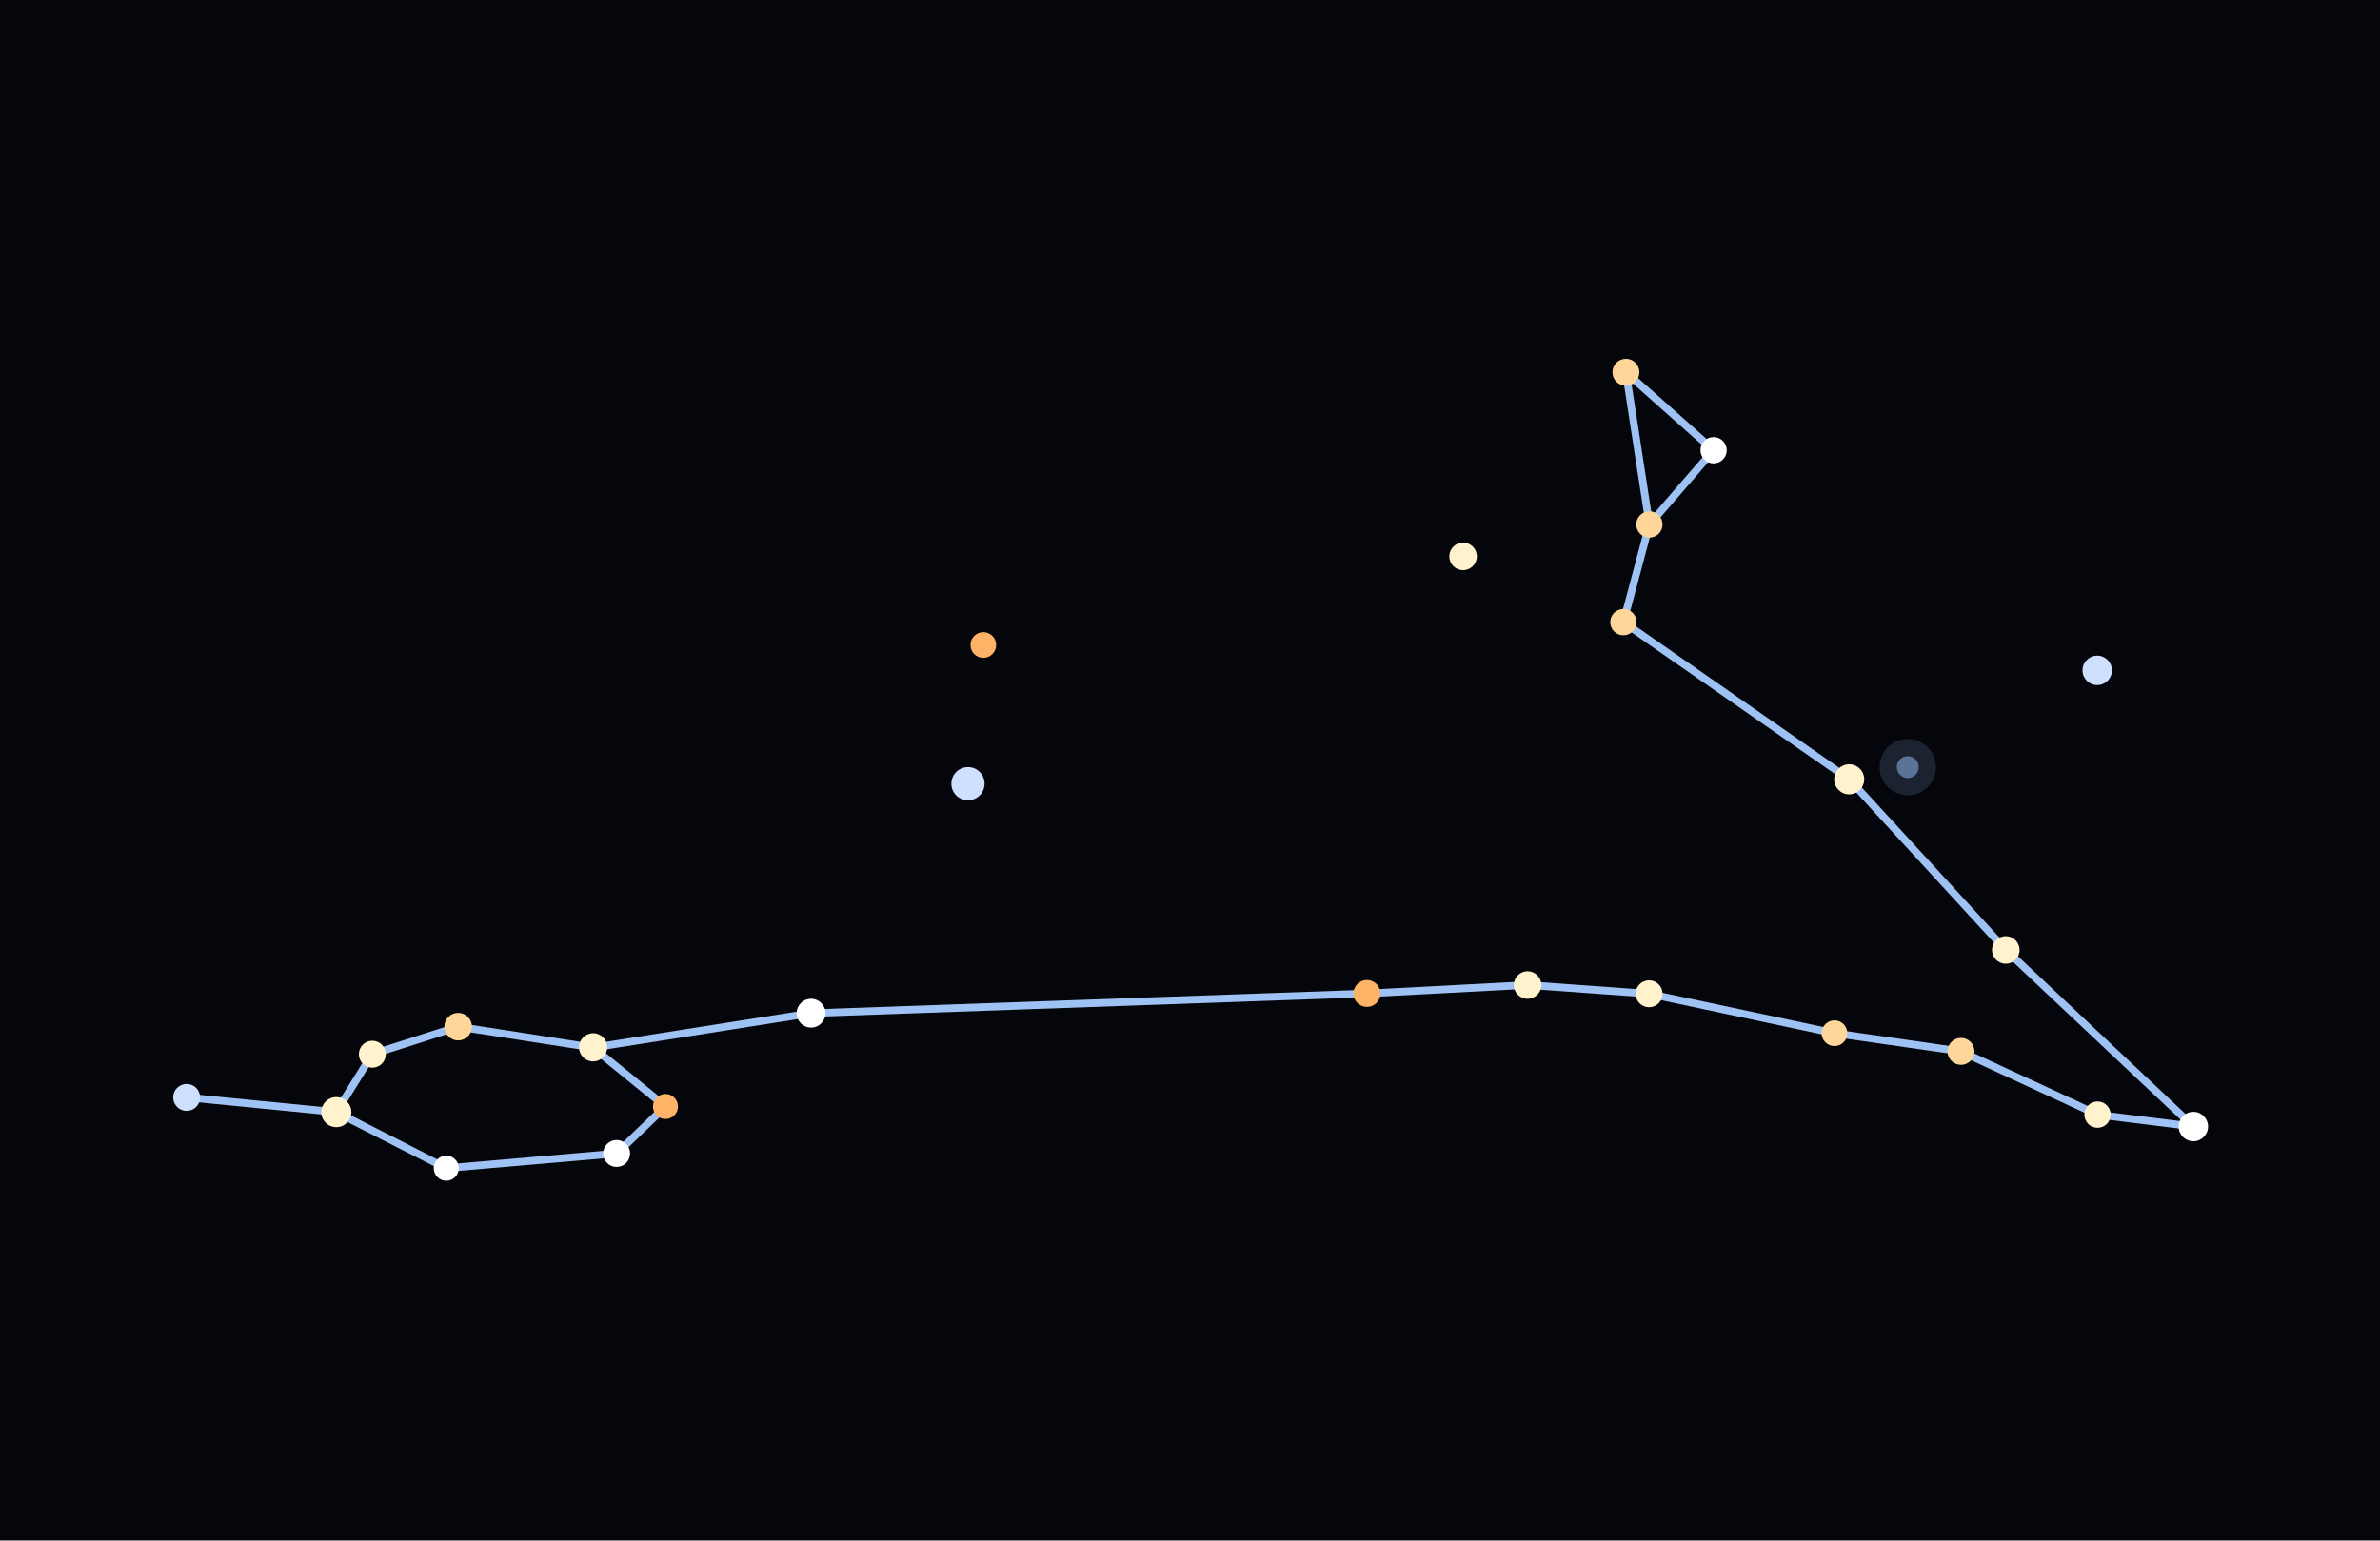
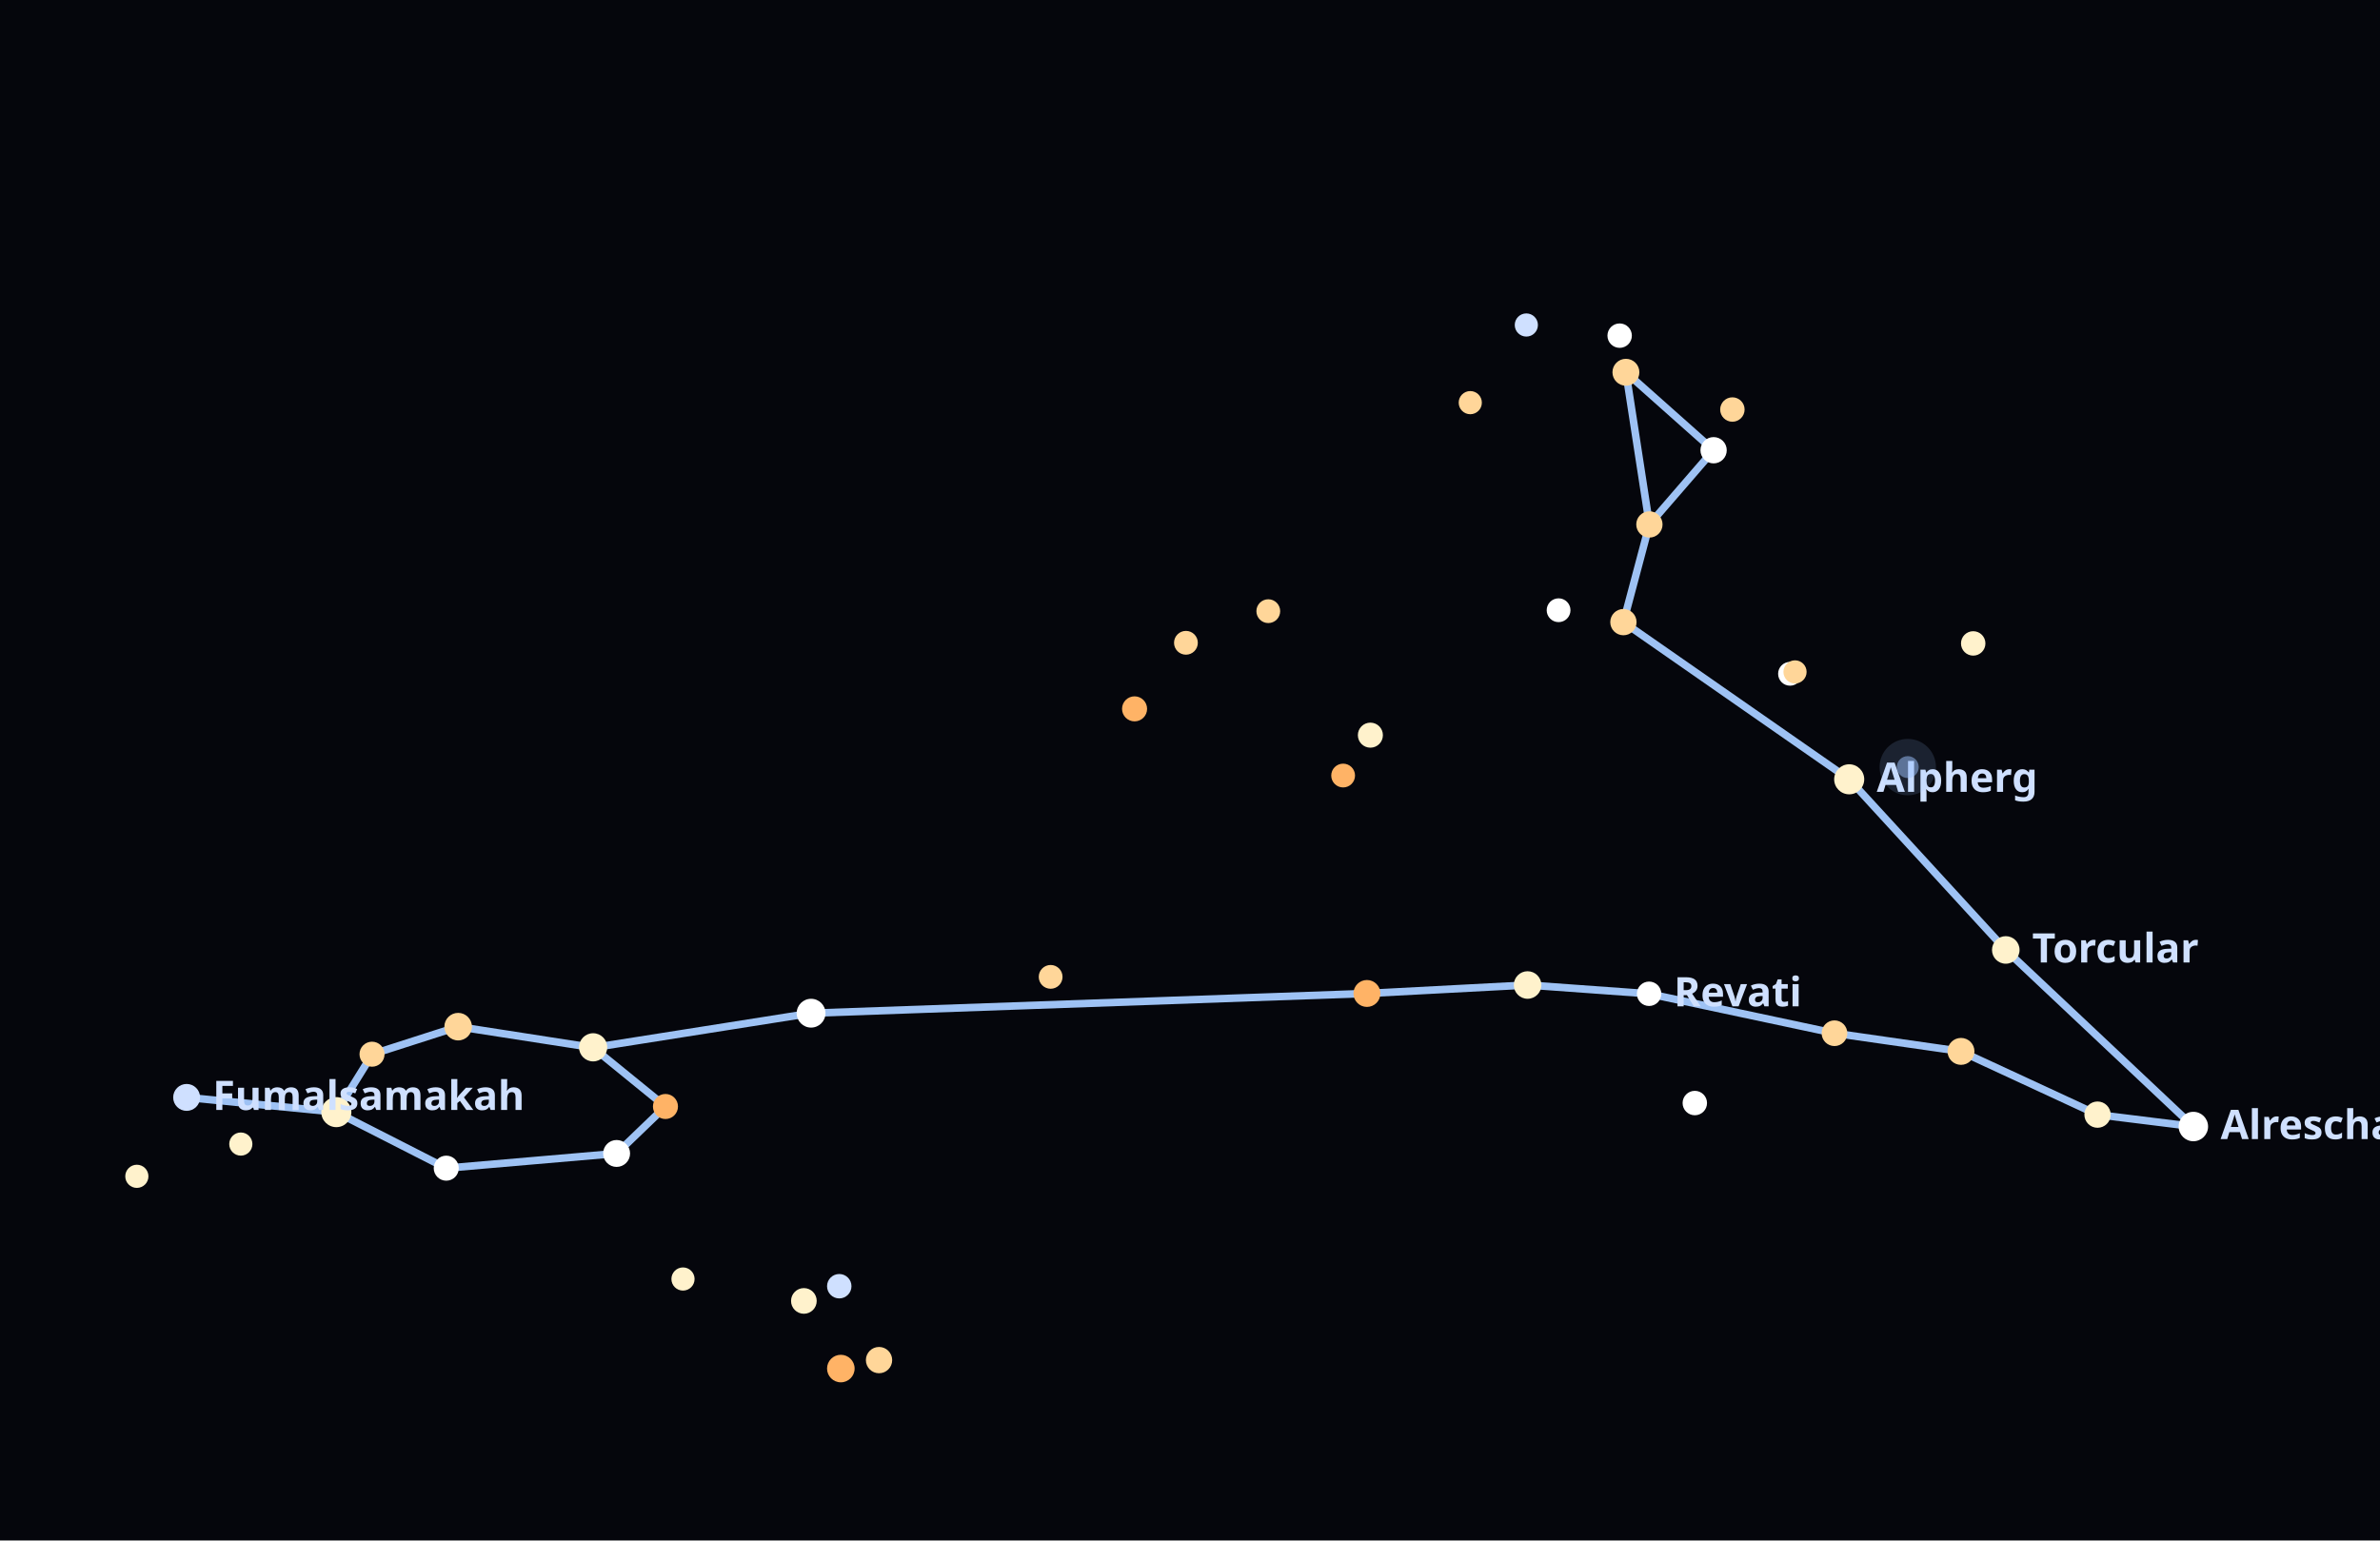
<svg xmlns="http://www.w3.org/2000/svg" viewBox="0 0 760 492" font-family="Audiowide, Segoe UI, sans-serif">
  <rect width="760" height="492" fill="#05060c" />
-   <polyline class="fig-line" points="526.7,167.5 519.2,118.9 547.2,143.8 526.7,167.5 518.4,198.7 590.5,248.9 640.5,303.4 700.4,359.8 669.8,356.0 626.2,335.8 585.8,330.0 526.6,317.4 487.8,314.6 436.5,317.3 259.0,323.6 189.4,334.6 146.3,327.9 118.9,336.7 107.4,355.2 142.5,373.1 196.9,368.4 212.5,353.4 189.4,334.6" fill="none" stroke="#a6ccff" stroke-width="2.4" stroke-opacity="0.95" stroke-linejoin="round" data-seq="5742,5586,6193,5742,5571,7097,8198,9487,8833,7884,7007,-900028,4906,3786,118268,116771,115830,-900029,114971,115738,116928,117245,116771" />
+   <polyline class="fig-line" points="526.7,167.5 519.2,118.9 547.2,143.8 526.7,167.5 518.4,198.7 590.5,248.9 640.5,303.4 700.4,359.8 669.8,356.0 626.2,335.8 585.8,330.0 526.6,317.4 487.8,314.6 436.5,317.3 259.0,323.6 189.4,334.6 146.3,327.9 118.9,336.7 107.4,355.2 142.5,373.1 196.9,368.4 212.5,353.4 189.4,334.6" fill="none" stroke="#a6ccff" stroke-width="2.4" stroke-opacity="0.95" stroke-linejoin="round" data-seq="5742,5586,6193,5742,5571,7097,8198,9487,8833,7884,7007,5737,4906,3786,118268,116771,115830,115227,114971,115738,116928,117245,116771" />
  <polyline class="fig-line" points="107.4,355.2 59.6,350.5" fill="none" stroke="#a6ccff" stroke-width="2.4" stroke-opacity="0.95" stroke-linejoin="round" data-seq="114971,113889" />
  <circle class="star" cx="526.7" cy="167.5" r="4.2" fill="#ffd699" data-name="HIP 5742" data-meta="mag 4.67" data-vid="5742" />
  <circle class="star" cx="519.2" cy="118.9" r="4.3" fill="#ffd699" data-name="HIP 5586" data-meta="mag 4.51" data-vid="5586" />
  <circle class="star" cx="547.2" cy="143.8" r="4.2" fill="#ffffff" data-name="HIP 6193" data-meta="mag 4.74" data-vid="6193" />
  <circle class="star" cx="518.4" cy="198.7" r="4.2" fill="#ffd699" data-name="HIP 5571" data-meta="mag 4.66" data-vid="5571" />
-   <circle class="star" cx="590.5" cy="248.9" r="4.8" fill="#fff2cc" data-name="HIP 7097" data-meta="mag 3.62" data-vid="7097" />
-   <circle class="star" cx="640.5" cy="303.4" r="4.4" fill="#fff2cc" data-name="HIP 8198" data-meta="mag 4.26" data-vid="8198" />
-   <circle class="star" cx="700.4" cy="359.8" r="4.7" fill="#ffffff" data-name="HIP 9487" data-meta="mag 3.82" data-vid="9487" />
+   <circle class="star" cx="590.5" cy="248.9" r="4.8" fill="#fff2cc" data-name="Alpherg" data-meta="mag 3.62" data-vid="7097" />
+   <text class="star-label" x="599.3" y="252.9" fill="#cfe0ff" font-size="13" font-weight="bold" data-vid="7097">Alpherg</text>
+   <circle class="star" cx="640.5" cy="303.4" r="4.4" fill="#fff2cc" data-name="Torcular" data-meta="mag 4.26" data-vid="8198" />
+   <text class="star-label" x="648.9" y="307.4" fill="#cfe0ff" font-size="13" font-weight="bold" data-vid="8198">Torcular</text>
+   <circle class="star" cx="700.4" cy="359.8" r="4.7" fill="#ffffff" data-name="Alrescha" data-meta="mag 3.82" data-vid="9487" />
+   <text class="star-label" x="709.1" y="363.8" fill="#cfe0ff" font-size="13" font-weight="bold" data-vid="9487">Alrescha</text>
  <circle class="star" cx="669.8" cy="356.0" r="4.2" fill="#fff2cc" data-name="HIP 8833" data-meta="mag 4.61" data-vid="8833" />
  <circle class="star" cx="626.2" cy="335.8" r="4.3" fill="#ffd699" data-name="HIP 7884" data-meta="mag 4.45" data-vid="7884" />
  <circle class="star" cx="585.8" cy="330.0" r="4.1" fill="#ffd699" data-name="HIP 7007" data-meta="mag 4.84" data-vid="7007" />
-   <circle class="star" cx="526.6" cy="317.4" r="4.3" fill="#fff2cc" data-name="HIP -900028" data-meta="mag 4.5" data-vid="-900028" />
+   <circle class="star" cx="526.6" cy="317.4" r="3.9" fill="#ffffff" data-name="Revati" data-meta="mag 5.21" data-vid="5737" />
+   <text class="star-label" x="534.5" y="321.4" fill="#cfe0ff" font-size="13" font-weight="bold" data-vid="5737">Revati</text>
  <circle class="star" cx="487.8" cy="314.6" r="4.4" fill="#fff2cc" data-name="HIP 4906" data-meta="mag 4.27" data-vid="4906" />
  <circle class="star" cx="436.5" cy="317.3" r="4.3" fill="#ffb366" data-name="HIP 3786" data-meta="mag 4.44" data-vid="3786" />
  <circle class="star" cx="259.0" cy="323.6" r="4.6" fill="#ffffff" data-name="HIP 118268" data-meta="mag 4.03" data-vid="118268" />
  <circle class="star" cx="189.4" cy="334.5" r="4.5" fill="#fff2cc" data-name="HIP 116771" data-meta="mag 4.13" data-vid="116771" />
  <circle class="star" cx="146.3" cy="327.9" r="4.4" fill="#ffd699" data-name="HIP 115830" data-meta="mag 4.27" data-vid="115830" />
-   <circle class="star" cx="118.9" cy="336.7" r="4.3" fill="#fff2cc" data-name="HIP -900029" data-meta="mag 4.5" data-vid="-900029" />
+   <circle class="star" cx="118.8" cy="336.7" r="4.0" fill="#ffd699" data-name="HIP 115227" data-meta="mag 5.05" data-vid="115227" />
  <circle class="star" cx="107.4" cy="355.2" r="4.8" fill="#fff2cc" data-name="HIP 114971" data-meta="mag 3.7" data-vid="114971" />
  <circle class="star" cx="142.5" cy="373.1" r="4.0" fill="#ffffff" data-name="HIP 115738" data-meta="mag 4.95" data-vid="115738" />
  <circle class="star" cx="196.9" cy="368.4" r="4.3" fill="#ffffff" data-name="HIP 116928" data-meta="mag 4.49" data-vid="116928" />
  <circle class="star" cx="212.5" cy="353.4" r="4.0" fill="#ffb366" data-name="HIP 117245" data-meta="mag 4.95" data-vid="117245" />
-   <circle class="star" cx="59.6" cy="350.5" r="4.3" fill="#cfe0ff" data-name="HIP 113889" data-meta="mag 4.48" data-vid="113889" />
-   <circle class="star" cx="309.1" cy="250.3" r="5.3" fill="#cfe0ff" data-name="HIP 1067" data-meta="mag 2.83" data-vid="1067" />
-   <circle class="star" cx="669.7" cy="214.1" r="4.7" fill="#cfe0ff" data-name="HIP 8832" data-meta="mag 3.88" data-vid="8832" />
-   <circle class="star" cx="467.2" cy="177.7" r="4.4" fill="#fff2cc" data-name="HIP 4463" data-meta="mag 4.4" data-vid="4463" />
-   <circle class="star" cx="314.0" cy="206.0" r="4.1" fill="#ffb366" data-name="HIP 1168" data-meta="mag 4.79" data-vid="1168" />
+   <circle class="star" cx="59.6" cy="350.5" r="4.3" fill="#cfe0ff" data-name="Fumalsamakah" data-meta="mag 4.48" data-vid="113889" />
+   <text class="star-label" x="67.9" y="354.5" fill="#cfe0ff" font-size="13" font-weight="bold" data-vid="113889">Fumalsamakah</text>
+   <circle class="star" cx="268.0" cy="410.8" r="3.9" fill="#cfe0ff" data-name="HIP 145" data-meta="mag 5.13" data-vid="145" />
+   <circle class="star" cx="268.5" cy="437.1" r="4.4" fill="#ffb366" data-name="HIP 154" data-meta="mag 4.37" data-vid="154" />
+   <circle class="star" cx="280.7" cy="434.4" r="4.2" fill="#ffd699" data-name="HIP 443" data-meta="mag 4.61" data-vid="443" />
+   <circle class="star" cx="335.5" cy="312.0" r="3.8" fill="#ffd699" data-name="HIP 1645" data-meta="mag 5.38" data-vid="1645" />
+   <circle class="star" cx="362.3" cy="226.4" r="4.0" fill="#ffb366" data-name="HIP 2219" data-meta="mag 5.01" data-vid="2219" />
+   <circle class="star" cx="378.7" cy="205.3" r="3.8" fill="#ffd699" data-name="HIP 2568" data-meta="mag 5.38" data-vid="2568" />
+   <circle class="star" cx="405.0" cy="195.2" r="3.8" fill="#ffd699" data-name="HIP 3138" data-meta="mag 5.36" data-vid="3138" />
+   <circle class="star" cx="428.9" cy="247.7" r="3.8" fill="#ffb366" data-name="HIP 3632" data-meta="mag 5.36" data-vid="3632" />
+   <circle class="star" cx="437.6" cy="234.8" r="4.0" fill="#fff2cc" data-name="HIP 3810" data-meta="mag 5.07" data-vid="3810" />
+   <circle class="star" cx="469.5" cy="128.6" r="3.7" fill="#ffd699" data-name="HIP 4510" data-meta="mag 5.44" data-vid="4510" />
+   <circle class="star" cx="487.4" cy="103.8" r="3.7" fill="#cfe0ff" data-name="HIP 4889" data-meta="mag 5.5" data-vid="4889" />
+   <circle class="star" cx="497.7" cy="194.9" r="3.8" fill="#ffffff" data-name="HIP 5131" data-meta="mag 5.33" data-vid="5131" />
+   <circle class="star" cx="517.2" cy="107.2" r="3.9" fill="#ffffff" data-name="HIP 5544" data-meta="mag 5.15" data-vid="5544" />
+   <circle class="star" cx="541.2" cy="352.3" r="3.9" fill="#ffffff" data-name="HIP 6061" data-meta="mag 5.13" data-vid="6061" />
+   <circle class="star" cx="553.2" cy="130.8" r="3.9" fill="#ffd699" data-name="HIP 6315" data-meta="mag 5.23" data-vid="6315" />
+   <circle class="star" cx="571.6" cy="215.2" r="3.8" fill="#ffffff" data-name="HIP 6706" data-meta="mag 5.35" data-vid="6706" />
+   <circle class="star" cx="573.2" cy="214.6" r="3.7" fill="#ffd699" data-name="HIP 6732" data-meta="mag 5.5" data-vid="6732" />
+   <circle class="star" cx="630.1" cy="205.5" r="3.9" fill="#fff2cc" data-name="HIP 7981" data-meta="mag 5.24" data-vid="7981" />
+   <circle class="star" cx="43.7" cy="375.7" r="3.7" fill="#fff2cc" data-name="HIP 113521" data-meta="mag 5.43" data-vid="113521" />
+   <circle class="star" cx="76.9" cy="365.4" r="3.7" fill="#fff2cc" data-name="HIP 114273" data-meta="mag 5.42" data-vid="114273" />
+   <circle class="star" cx="218.1" cy="408.5" r="3.7" fill="#fff2cc" data-name="HIP 117375" data-meta="mag 5.49" data-vid="117375" />
+   <circle class="star" cx="256.7" cy="415.5" r="4.1" fill="#fff2cc" data-name="HIP 118209" data-meta="mag 4.88" data-vid="118209" />
  <circle class="star" cx="609.2" cy="245.0" r="9" fill="#9fc4ff" fill-opacity="0.15" data-name="M74" data-meta="s" />
  <circle cx="609.2" cy="245.0" r="3.5" fill="#9fc4ff" fill-opacity="0.5" />
</svg>
